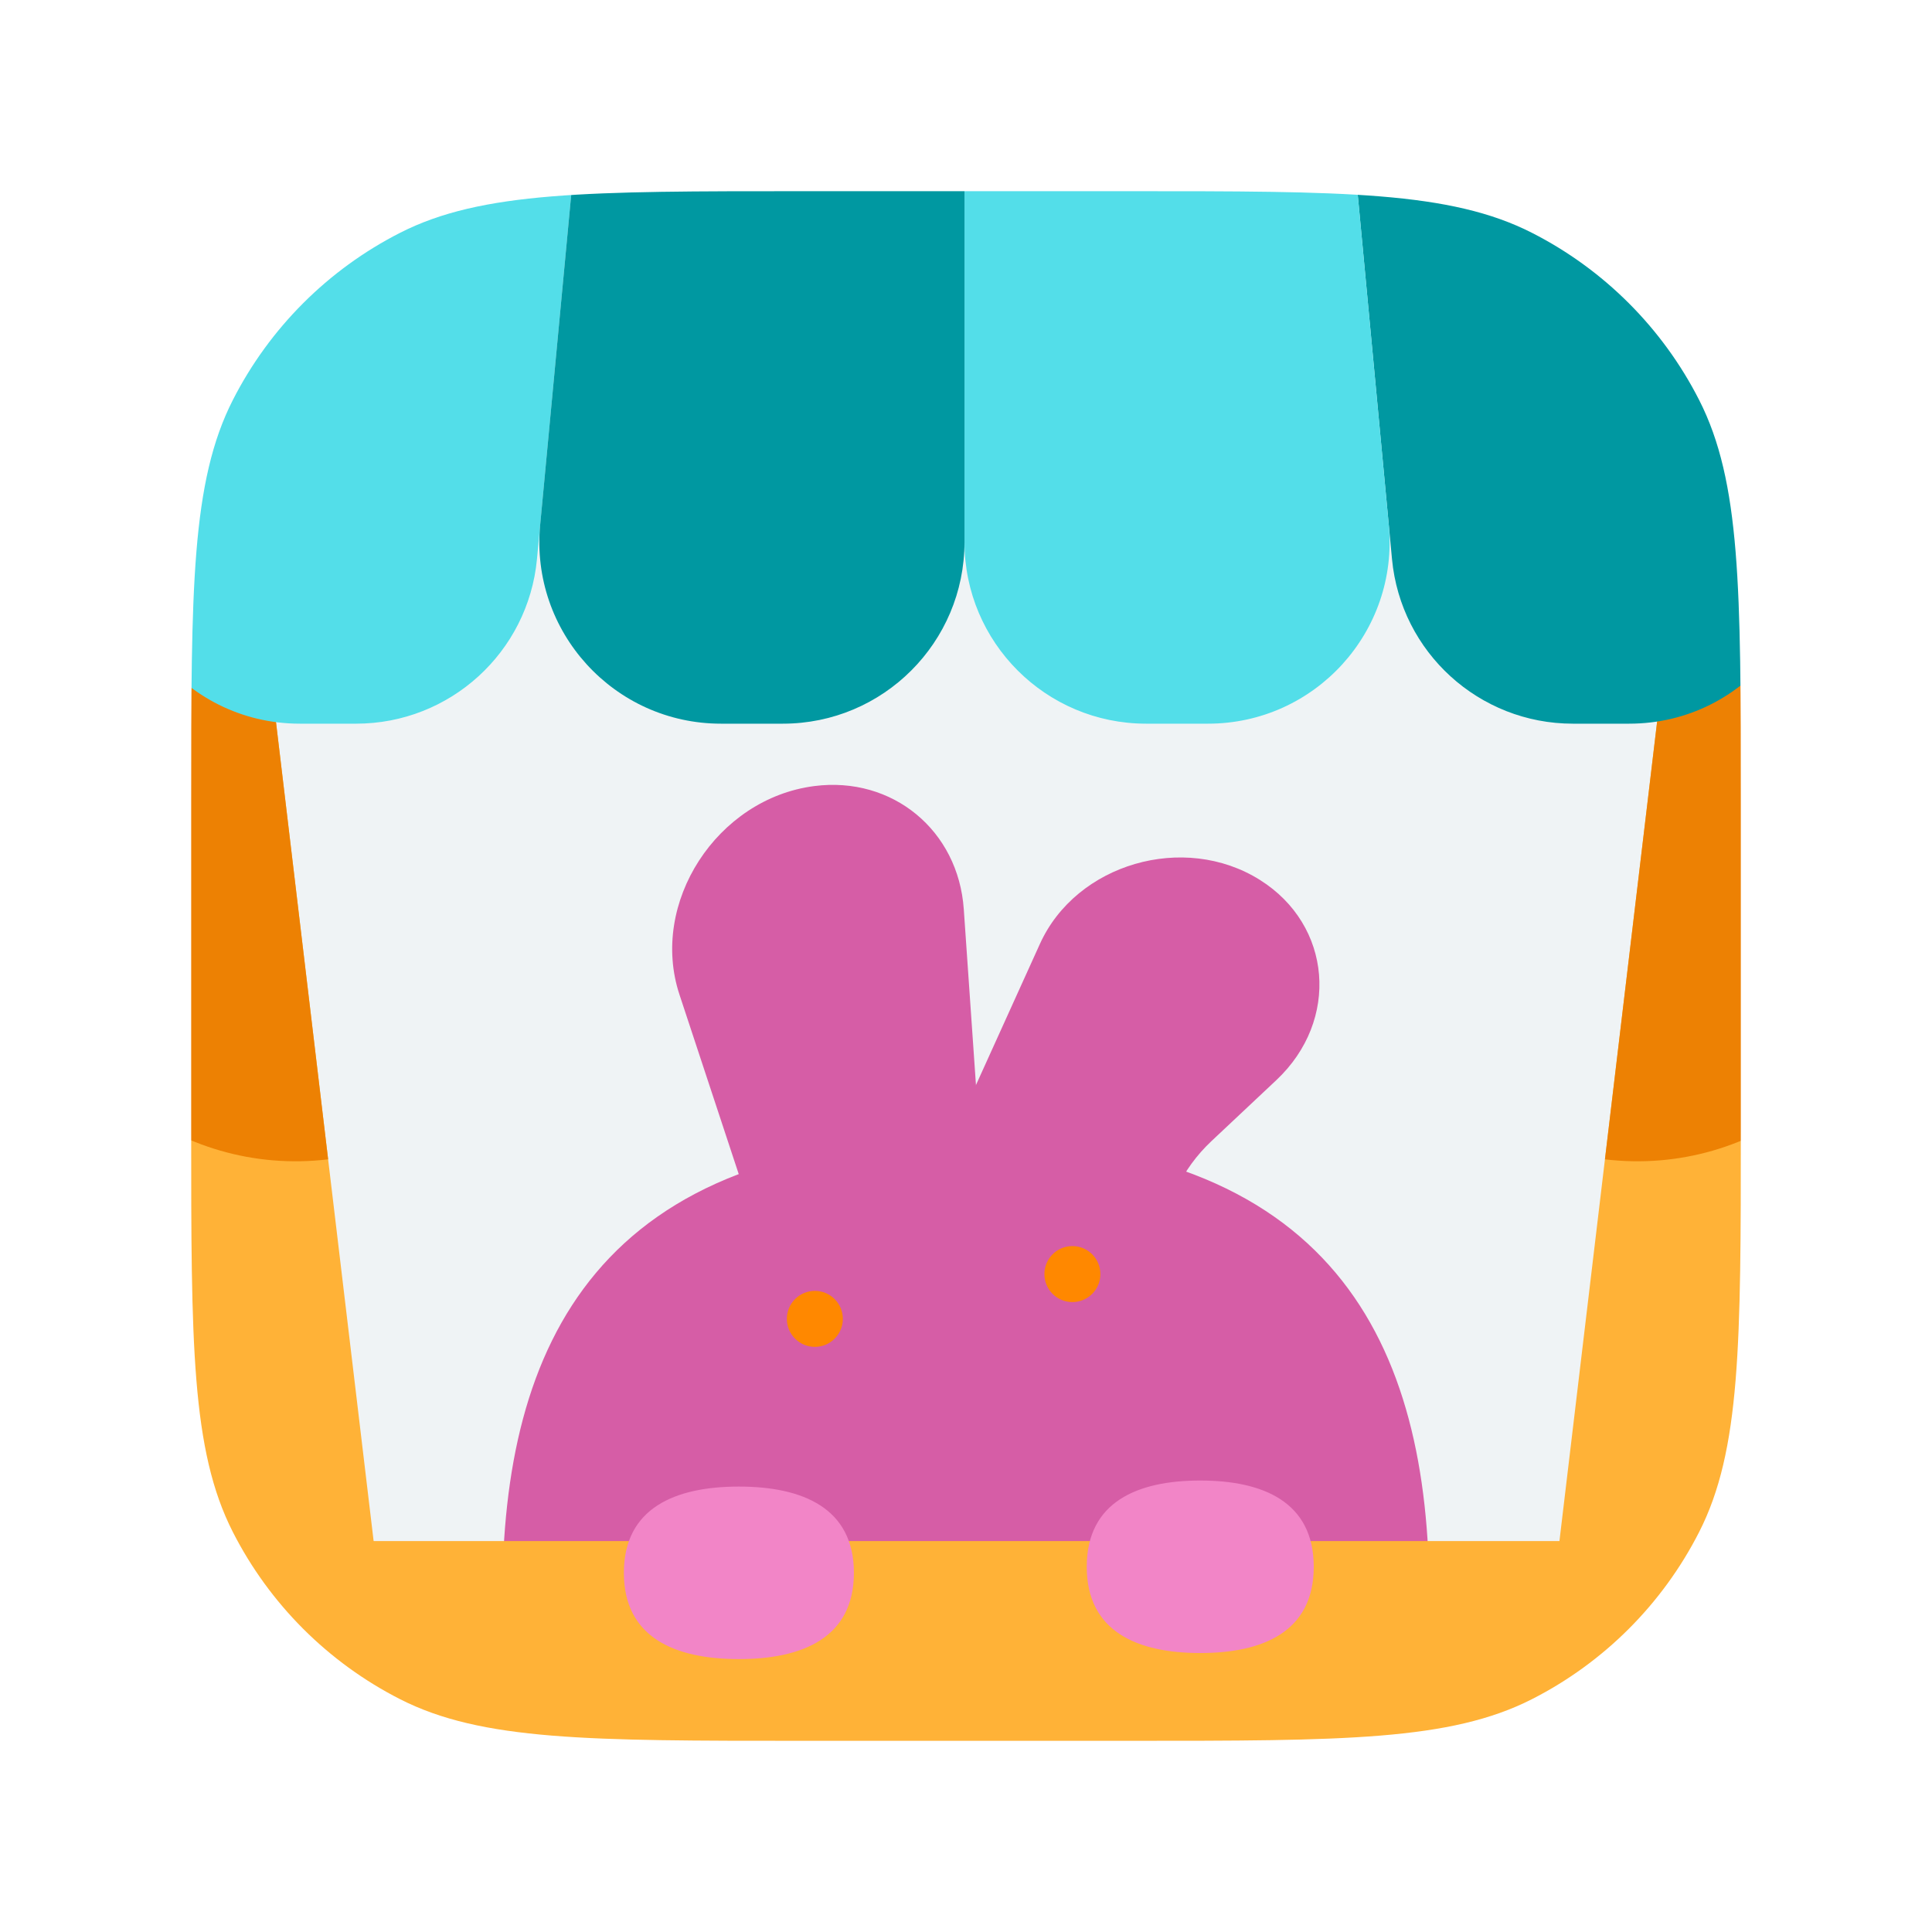
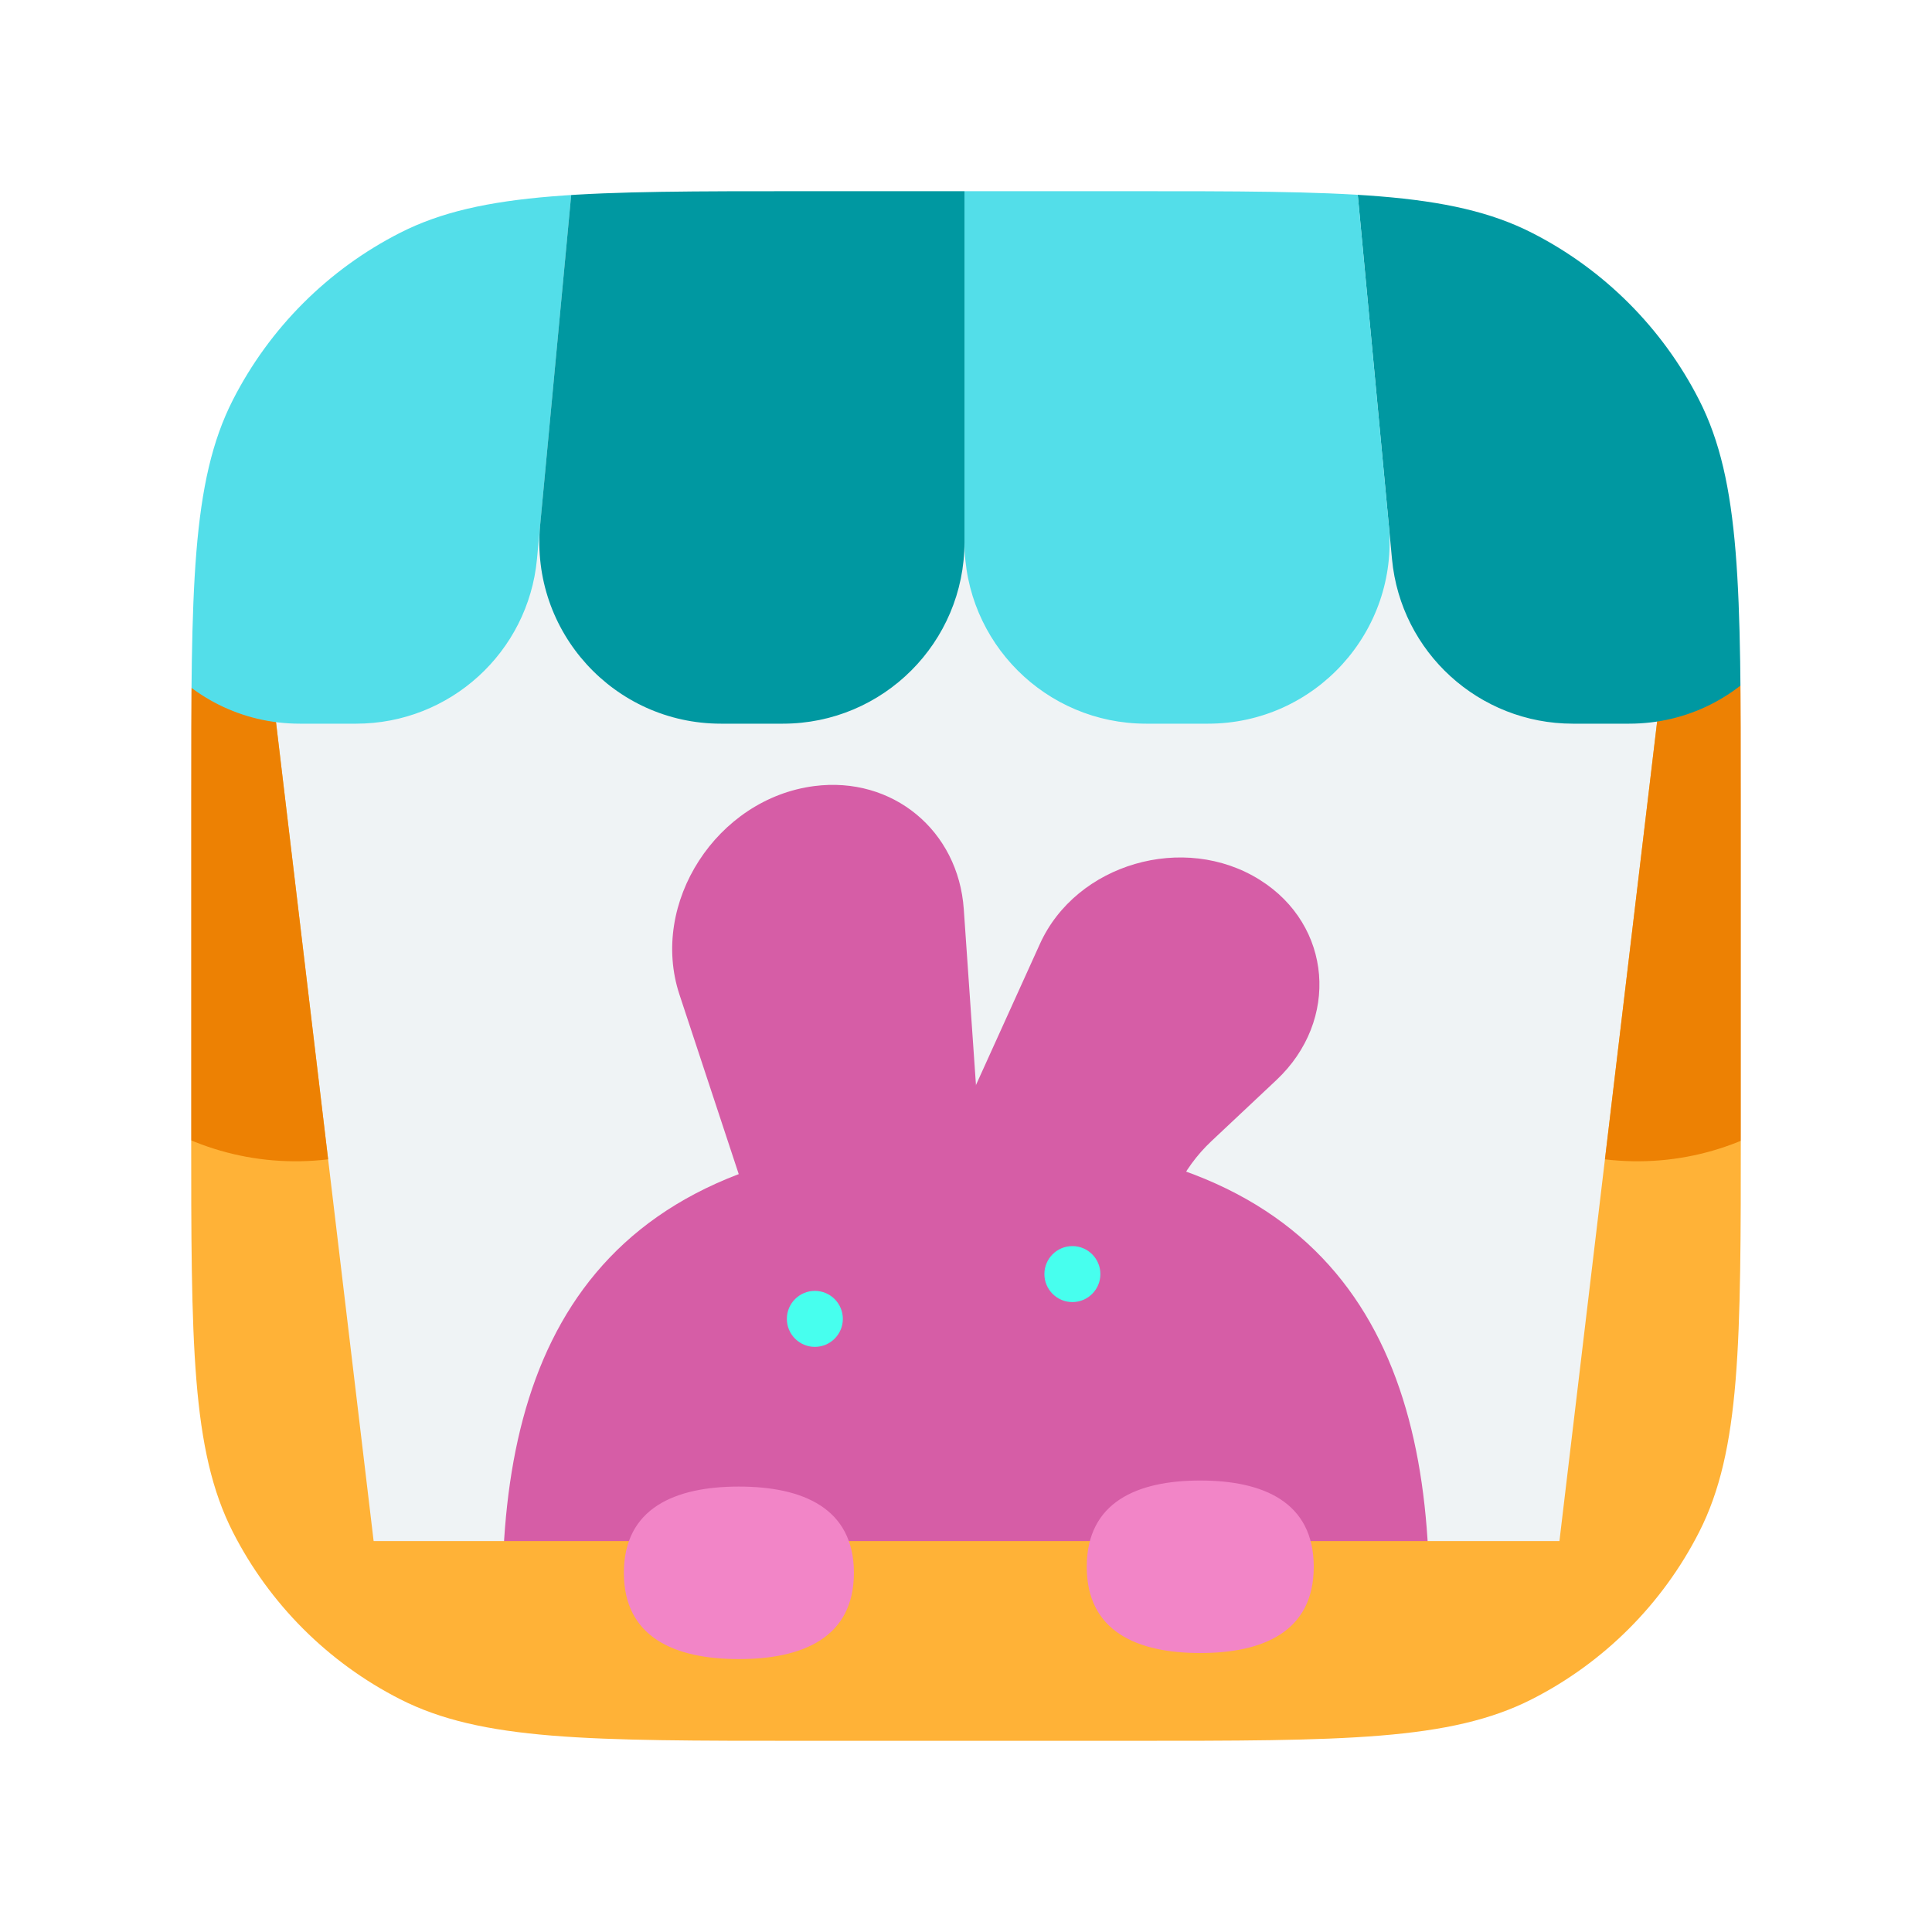
<svg xmlns="http://www.w3.org/2000/svg" xmlns:xlink="http://www.w3.org/1999/xlink" width="192" height="192" fill="none">
  <mask id="A" width="154" height="154" x="19" y="19" mask-type="alpha" maskUnits="userSpaceOnUse">
    <use fill="#eff3f5" xlink:href="#C" />
  </mask>
  <g mask="url(#A)">
    <use fill="#eff3f5" xlink:href="#C" />
    <path fill="#d65da6" d="M67.523 98.838c-3.003-9.095 3.713-19.475 13.406-20.72 7.762-.997 14.308 4.398 14.851 12.24l2.798 40.404c.408 5.894-4.44 11.311-10.261 11.464-3.879.102-7.2-2.215-8.405-5.863L67.523 98.838z" />
    <path fill="#d65da6" d="M103.346 93.803c3.612-7.974 14.319-11.09 21.855-6.362 7.179 4.503 7.959 13.962 1.642 19.899l-6.452 6.064c-1.474 1.386-2.652 3.007-3.468 4.774l-5.399 11.682c-2.649 5.733-10.348 7.977-15.813 4.609-3.606-2.223-5.195-6.329-3.971-10.262l4.764-15.305 6.842-15.099z" />
    <path fill="#d65da6" d="M142.045 158.769c0 25.212-9.471 45.65-46.061 45.65s-46.061-20.438-46.061-45.65 9.471-45.649 46.061-45.649 46.061 20.438 46.061 45.649z" />
-     <path fill="#ff8800" d="M83.761 131.068c0 1.536-1.245 2.782-2.782 2.782s-2.782-1.246-2.782-2.782 1.246-2.782 2.782-2.782 2.782 1.246 2.782 2.782zm25.594-4.451c0 1.537-1.246 2.782-2.782 2.782s-2.782-1.245-2.782-2.782 1.246-2.782 2.782-2.782 2.782 1.246 2.782 2.782z" />
+     <path fill="#47ffee" d="M83.761 131.068c0 1.536-1.245 2.782-2.782 2.782s-2.782-1.246-2.782-2.782 1.246-2.782 2.782-2.782 2.782 1.246 2.782 2.782zm25.594-4.451c0 1.537-1.246 2.782-2.782 2.782s-2.782-1.245-2.782-2.782 1.246-2.782 2.782-2.782 2.782 1.246 2.782 2.782z" />
    <path fill="#ffb237" d="M-4.762 160.337a7.19 7.19 0 0 1 7.189-7.189h186.845a7.19 7.19 0 0 1 7.189 7.189v40.064a7.19 7.19 0 0 1-7.189 7.189H2.427a7.19 7.19 0 0 1-7.189-7.189v-40.064z" />
    <path fill="#f285c7" d="M84.859 156.307c0 6.456-5.117 8.572-11.43 8.572S62 162.763 62 156.307s5.117-8.573 11.43-8.573 11.43 2.117 11.43 8.573zm45.7-.602c0 6.456-5.05 8.572-11.28 8.572S108 162.161 108 155.705s5.05-8.572 11.279-8.572 11.28 2.116 11.28 8.572z" />
    <path fill="#ffb237" d="M-1.259 59.807l26.88-3.205 13.637 114.389-26.88 3.205L-1.259 59.807z" />
    <path fill="#ed8103" d="M-1.259 59.807l26.88-3.205 6.988 58.612c-14.845 1.77-28.315-8.83-30.085-23.675l-3.783-31.732z" />
    <path fill="#ffb237" d="M193.365 59.807l-26.88-3.205-13.637 114.389 26.88 3.205 13.637-114.389z" />
    <path fill="#ed8103" d="M193.365 59.807l-26.88-3.205-6.987 58.612c14.845 1.77 28.314-8.83 30.084-23.675l3.783-31.732z" />
    <path fill="#0098a1" d="M164.826-12h-32.843l6.353 67.561a18.05 18.05 0 0 0 17.968 16.357h5.598c11.651 0 20.249-10.876 17.56-22.212L164.826-12z" />
    <path fill="#53dee9" d="M26.873-12h32.843l-6.353 67.561a18.05 18.05 0 0 1-17.968 16.357h-5.598c-11.651 0-20.249-10.876-17.56-22.212L26.873-12zm105.11 0H95.849v65.871a18.05 18.05 0 0 0 18.047 18.047h6.155c10.634 0 18.963-9.149 17.967-19.737L131.983-12z" />
    <path fill="#0098a1" d="M59.716-12H95.85v65.871a18.05 18.05 0 0 1-18.047 18.047h-6.155c-10.634 0-18.963-9.149-17.968-19.737L59.716-12z" />
  </g>
  <defs>
    <path id="C" d="M19 79.8c0-21.282 0-31.923 4.142-40.052a38 38 0 0 1 16.607-16.607C47.877 19 58.518 19 79.8 19h32.4c21.282 0 31.923 0 40.052 4.142a38 38 0 0 1 16.606 16.607C173 47.877 173 58.518 173 79.8v32.4c0 21.282 0 31.923-4.142 40.052-3.643 7.15-9.456 12.963-16.606 16.606C144.123 173 133.482 173 112.2 173H79.8c-21.282 0-31.923 0-40.052-4.142a38 38 0 0 1-16.607-16.606C19 144.123 19 133.482 19 112.2V79.8z" />
  </defs>
</svg>
